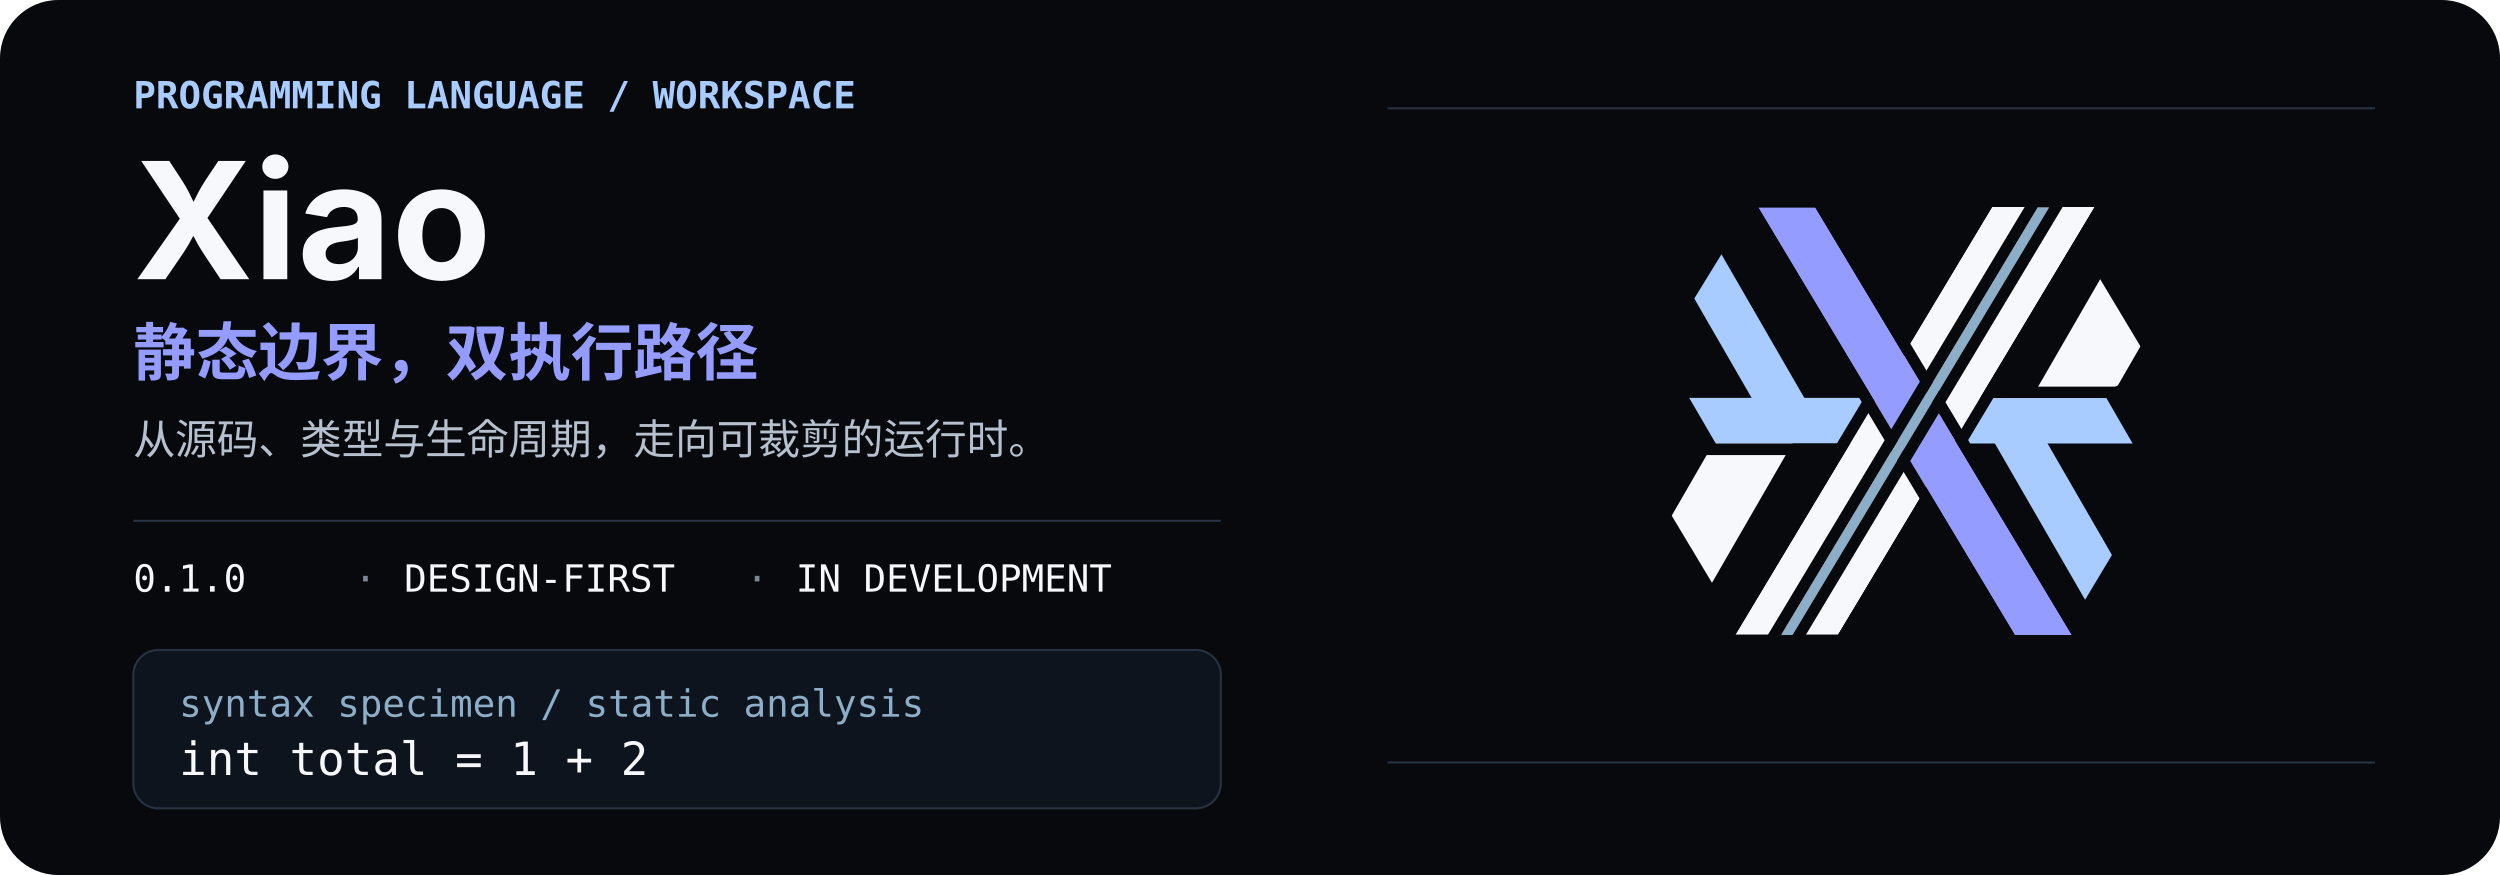
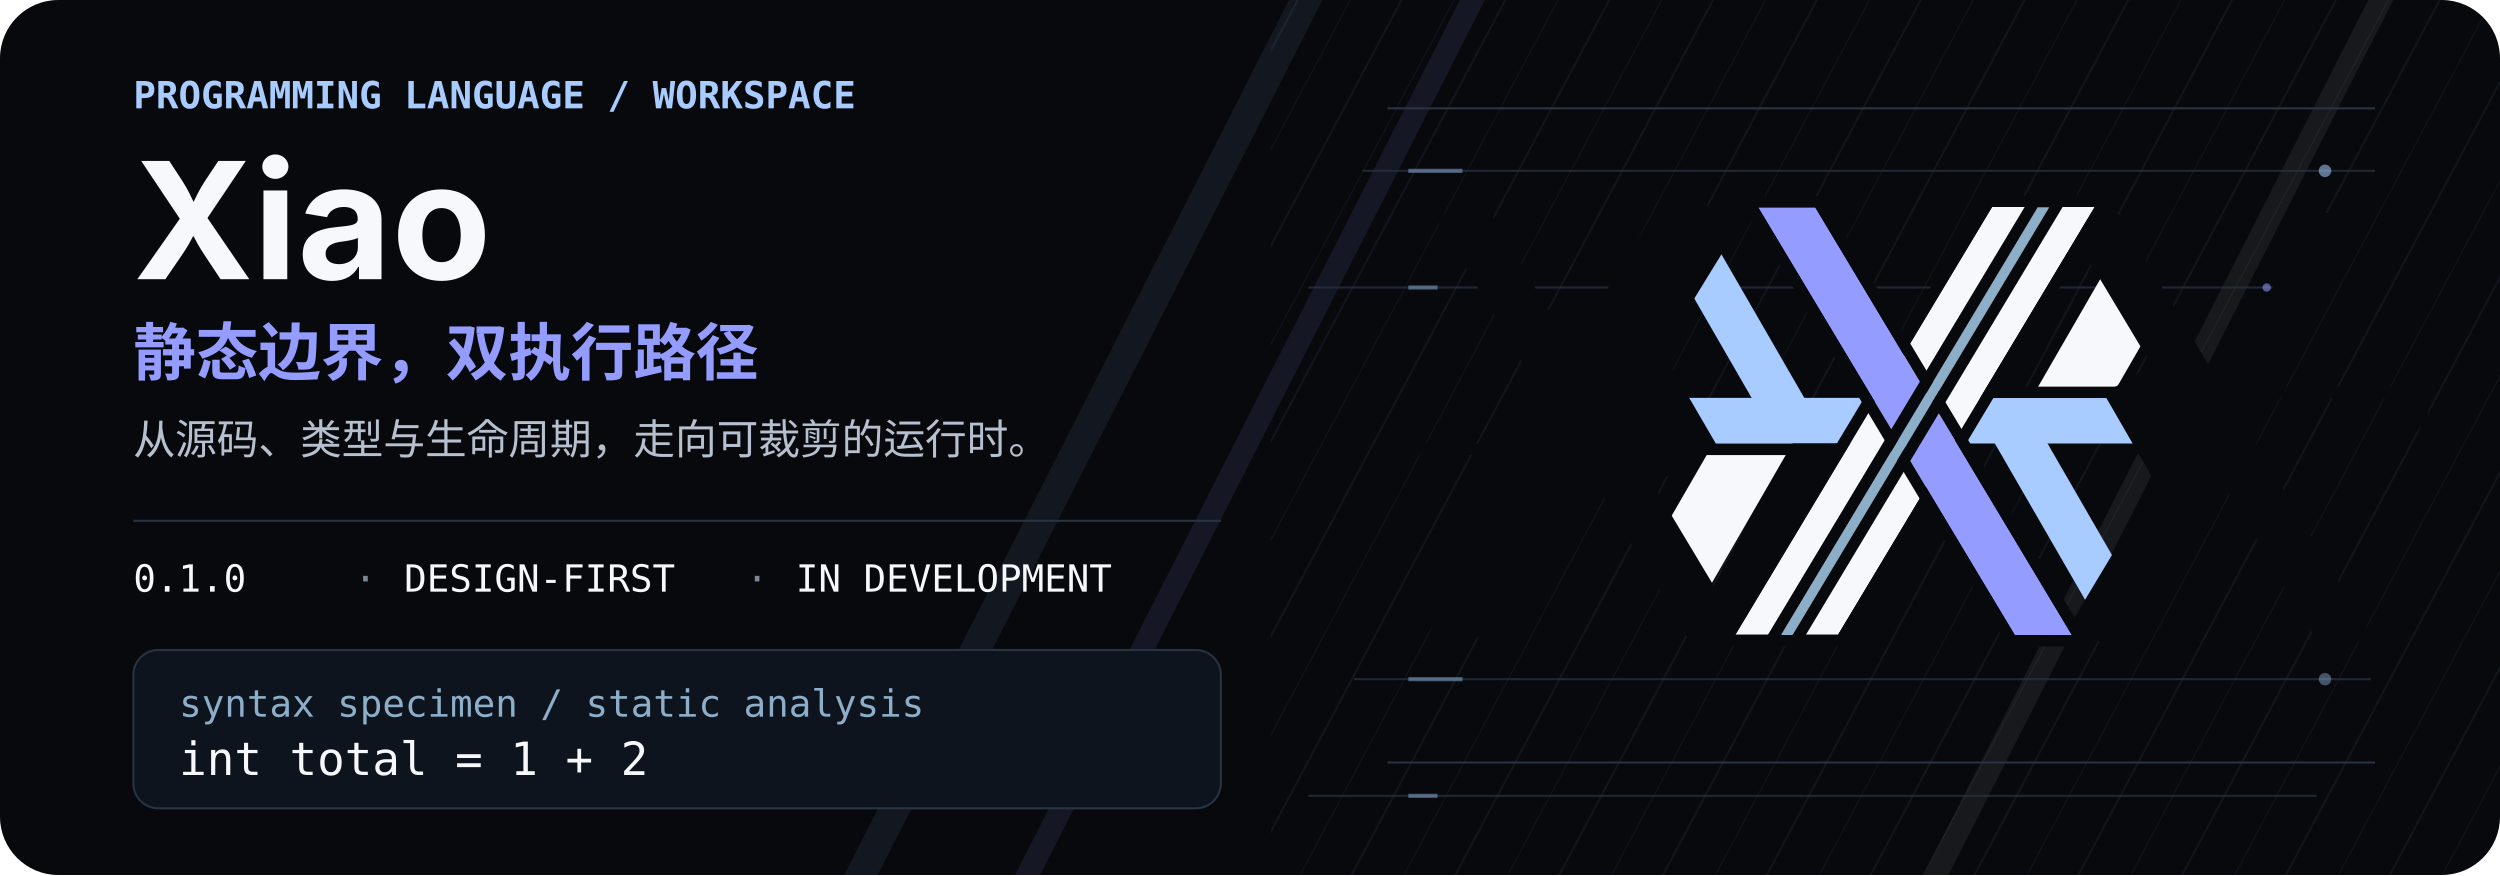
<svg xmlns="http://www.w3.org/2000/svg" width="1200" height="420" viewBox="0 0 1200 420" role="img" aria-labelledby="title desc">
+   <defs>
+     <clipPath id="hero-clip">
+       <rect width="1200" height="420" rx="28" />
+     </clipPath>
+     <pattern id="diagonal-keylines" width="44" height="44" patternUnits="userSpaceOnUse" patternTransform="rotate(28)">
+       <path d="M0 0 V44" stroke="#273242" stroke-width="1" />
+       <path d="M22 0 V44" stroke="#A8CCFF" stroke-width="0.75" opacity="0.28" />
+     </pattern>
+   </defs>
  <rect width="1200" height="420" rx="28" fill="#07090D" />
+   <g id="background-texture" clip-path="url(#hero-clip)">
+     <rect x="610" y="-28" width="610" height="476" fill="url(#diagonal-keylines)" opacity="0.28" />
+     <path d="M634 -30 L650 -30 L406 450 L390 450 Z" fill="#A8CCFF" opacity="0.08" />
+     <path d="M716 -30 L728 -30 L484 450 L472 450 Z" fill="#949DFF" opacity="0.10" />
+     <path d="M1152 -30 L1164 -30 L920 450 L908 450 Z" fill="#F7F8FB" opacity="0.07" />
+     <path d="M654 82 H1140 M628 138 H1112 M650 326 H1138 M628 382 H1112" stroke="#273242" stroke-width="1" opacity="0.75" />
+     <path d="M676 82 H702 M676 138 H690 M676 326 H702 M676 382 H690" stroke="#A8CCFF" stroke-width="2" opacity="0.42" />
+     <circle cx="1116" cy="82" r="3" fill="#A8CCFF" opacity="0.55" />
+     <circle cx="1088" cy="138" r="2" fill="#949DFF" opacity="0.55" />
+     <circle cx="1116" cy="326" r="3" fill="#A8CCFF" opacity="0.38" />
+   </g>
  <path d="M666 52 H1140" stroke="#273242" stroke-width="1" />
  <path d="M666 366 H1140" stroke="#273242" stroke-width="1" />
  <g id="title-block" transform="translate(64 52)">
    <text x="0" y="0" fill="#A8CCFF" font-family="ui-monospace, SFMono-Regular, Menlo, Consolas, monospace" font-size="18" font-weight="600">PROGRAMMING LANGUAGE / WORKSPACE</text>
    <text x="0" y="82" fill="#F7F8FB" font-family="-apple-system, BlinkMacSystemFont, Segoe UI, PingFang SC, sans-serif" font-size="78" font-weight="700">Xiao</text>
    <text x="0" y="128" fill="#949DFF" font-family="-apple-system, BlinkMacSystemFont, Segoe UI, PingFang SC, sans-serif" font-size="30" font-weight="600">静态边界，双执行路径</text>
    <text x="0" y="166" fill="#B7C0CE" font-family="-apple-system, BlinkMacSystemFont, Segoe UI, PingFang SC, sans-serif" font-size="20">从源码、类型与生命周期，走向可裁剪的运行时。</text>
    <path d="M0 198 H522" stroke="#273242" stroke-width="1" />
    <text x="0" y="232" fill="#F7F8FB" font-family="ui-monospace, SFMono-Regular, Menlo, Consolas, monospace" font-size="18">0.1.0</text>
    <text x="106" y="232" fill="#7C8796" font-family="ui-monospace, SFMono-Regular, Menlo, Consolas, monospace" font-size="18">·</text>
    <text x="130" y="232" fill="#F7F8FB" font-family="ui-monospace, SFMono-Regular, Menlo, Consolas, monospace" font-size="18">DESIGN-FIRST</text>
    <text x="294" y="232" fill="#7C8796" font-family="ui-monospace, SFMono-Regular, Menlo, Consolas, monospace" font-size="18">·</text>
    <text x="318" y="232" fill="#F7F8FB" font-family="ui-monospace, SFMono-Regular, Menlo, Consolas, monospace" font-size="18">IN DEVELOPMENT</text>
    <rect x="0" y="260" width="522" height="76" rx="12" fill="#0E141D" stroke="#273242" />
    <text x="22" y="292" fill="#8DAEC9" font-family="ui-monospace, SFMono-Regular, Menlo, Consolas, monospace" font-size="18">syntax specimen / static analysis</text>
    <text x="22" y="320" fill="#F7F8FB" font-family="ui-monospace, SFMono-Regular, Menlo, Consolas, monospace" font-size="22">int total = 1 + 2</text>
  </g>
  <g id="official-logo" transform="translate(666 76) scale(0.29)">
    <path d="M534.292 126.977L468.892 164.735L642.104 464.748L707.504 426.989L534.292 126.977Z" fill="#A8CCFF" />
    <path d="M1057.24 410.911L991.845 448.67L1159.13 738.432L1224.53 700.674L1057.24 410.911Z" fill="#A8CCFF" />
    <path d="M1290.58 234.403L1192.48 177.765L1057.43 411.68L1155.53 468.318L1290.58 234.403Z" fill="#F7F8FB" />
    <path d="M675.41 462.921L577.31 406.283L432.798 656.586L530.899 713.224L675.41 462.921Z" fill="#F7F8FB" />
    <path d="M849.572 396.469L1236.6 396.469L1236.6 471.986L849.572 471.986L849.572 396.469Z" fill="#A8CCFF" />
    <path d="M835.412 377.871L1722.74 377.871L1722.74 472.268L1708.58 472.268L1708.58 396.751L849.572 396.751L849.572 472.268L835.412 472.268L835.412 377.871Z" fill-rule="evenodd" fill="#07090D" />
    <path d="M490.864 396.469L859.011 396.469L859.011 471.986L490.864 471.986L490.864 396.469Z" fill="#A8CCFF" />
    <path d="M873.17 491.153L873.17 396.753L859.01 396.753L859.01 472.003L0 472.003L0 491.153L873.17 491.153Z" fill-rule="evenodd" fill="#07090D" />
    <path d="M442.06 298.105L274.926 395.462L379.456 574.91L546.591 477.553L442.06 298.105Z" fill="#07090D" />
    <path d="M1331.79 304.764L1185.52 389.212L1280.07 552.967L1426.34 468.517L1331.79 304.764Z" fill="#07090D" />
    <path d="M1633.05 90.574L1538.65 90.576L1113.88 798.54L1208.28 798.539L1633.05 90.574Z" fill="#07090D" />
    <path d="M1113.88 90.575L1208.28 90.575L1633.07 798.551L1538.67 798.551L1113.88 90.575Z" fill="#07090D" />
    <path d="M594.68 90.573L456.373 65.222L24.152 768.884L162.459 794.235L594.68 90.573Z" fill="#07090D" />
    <path d="M75.518 90.575L169.912 90.576L594.679 798.542L500.284 798.541L75.518 90.575Z" fill="#07090D" />
    <path d="M1170.51 80.518L1000.67 80.558L575.82 788.477L745.747 788.484L1170.51 80.518Z" fill="#F7F8FB" />
    <path d="M756.437 807.365L1203.86 61.632L1170.51 61.64L989.977 61.682L542.473 807.356L756.437 807.365ZM1148.5 80.525L1170.51 80.519L1159.18 99.401L745.747 788.485L597.839 788.479L575.821 788.478L587.15 769.599L1000.67 80.559L1148.5 80.525Z" fill-rule="evenodd" fill="#07090D" />
    <path d="M613.592 81.173L707.986 81.174L1132.75 789.14L1038.36 789.138L613.592 81.173Z" fill="#949DFF" />
    <path d="M1027.67 808.016L580.249 62.291L718.677 62.293L1166.1 808.018L1027.67 808.016ZM635.61 81.171L613.594 81.171L1038.36 789.136L1110.74 789.137L1132.76 789.138L1121.43 770.258L707.988 81.172L635.61 81.171Z" fill-rule="evenodd" fill="#07090D" />
    <path d="M1095.05 81.237L1076.18 81.246L651.332 789.166L670.194 789.156L1095.05 81.237Z" fill="#8DAEC9" />
    <path d="M680.89 808.03L1128.4 62.34L1095.03 62.357L1065.5 62.372L617.977 808.062L680.89 808.03ZM1090.05 89.566L1095.05 81.237L1076.18 81.246L662.669 770.28L656.335 780.836L651.336 789.165L670.198 789.156L1090.05 89.566Z" fill-rule="evenodd" fill="#07090D" />
  </g>
</svg>
